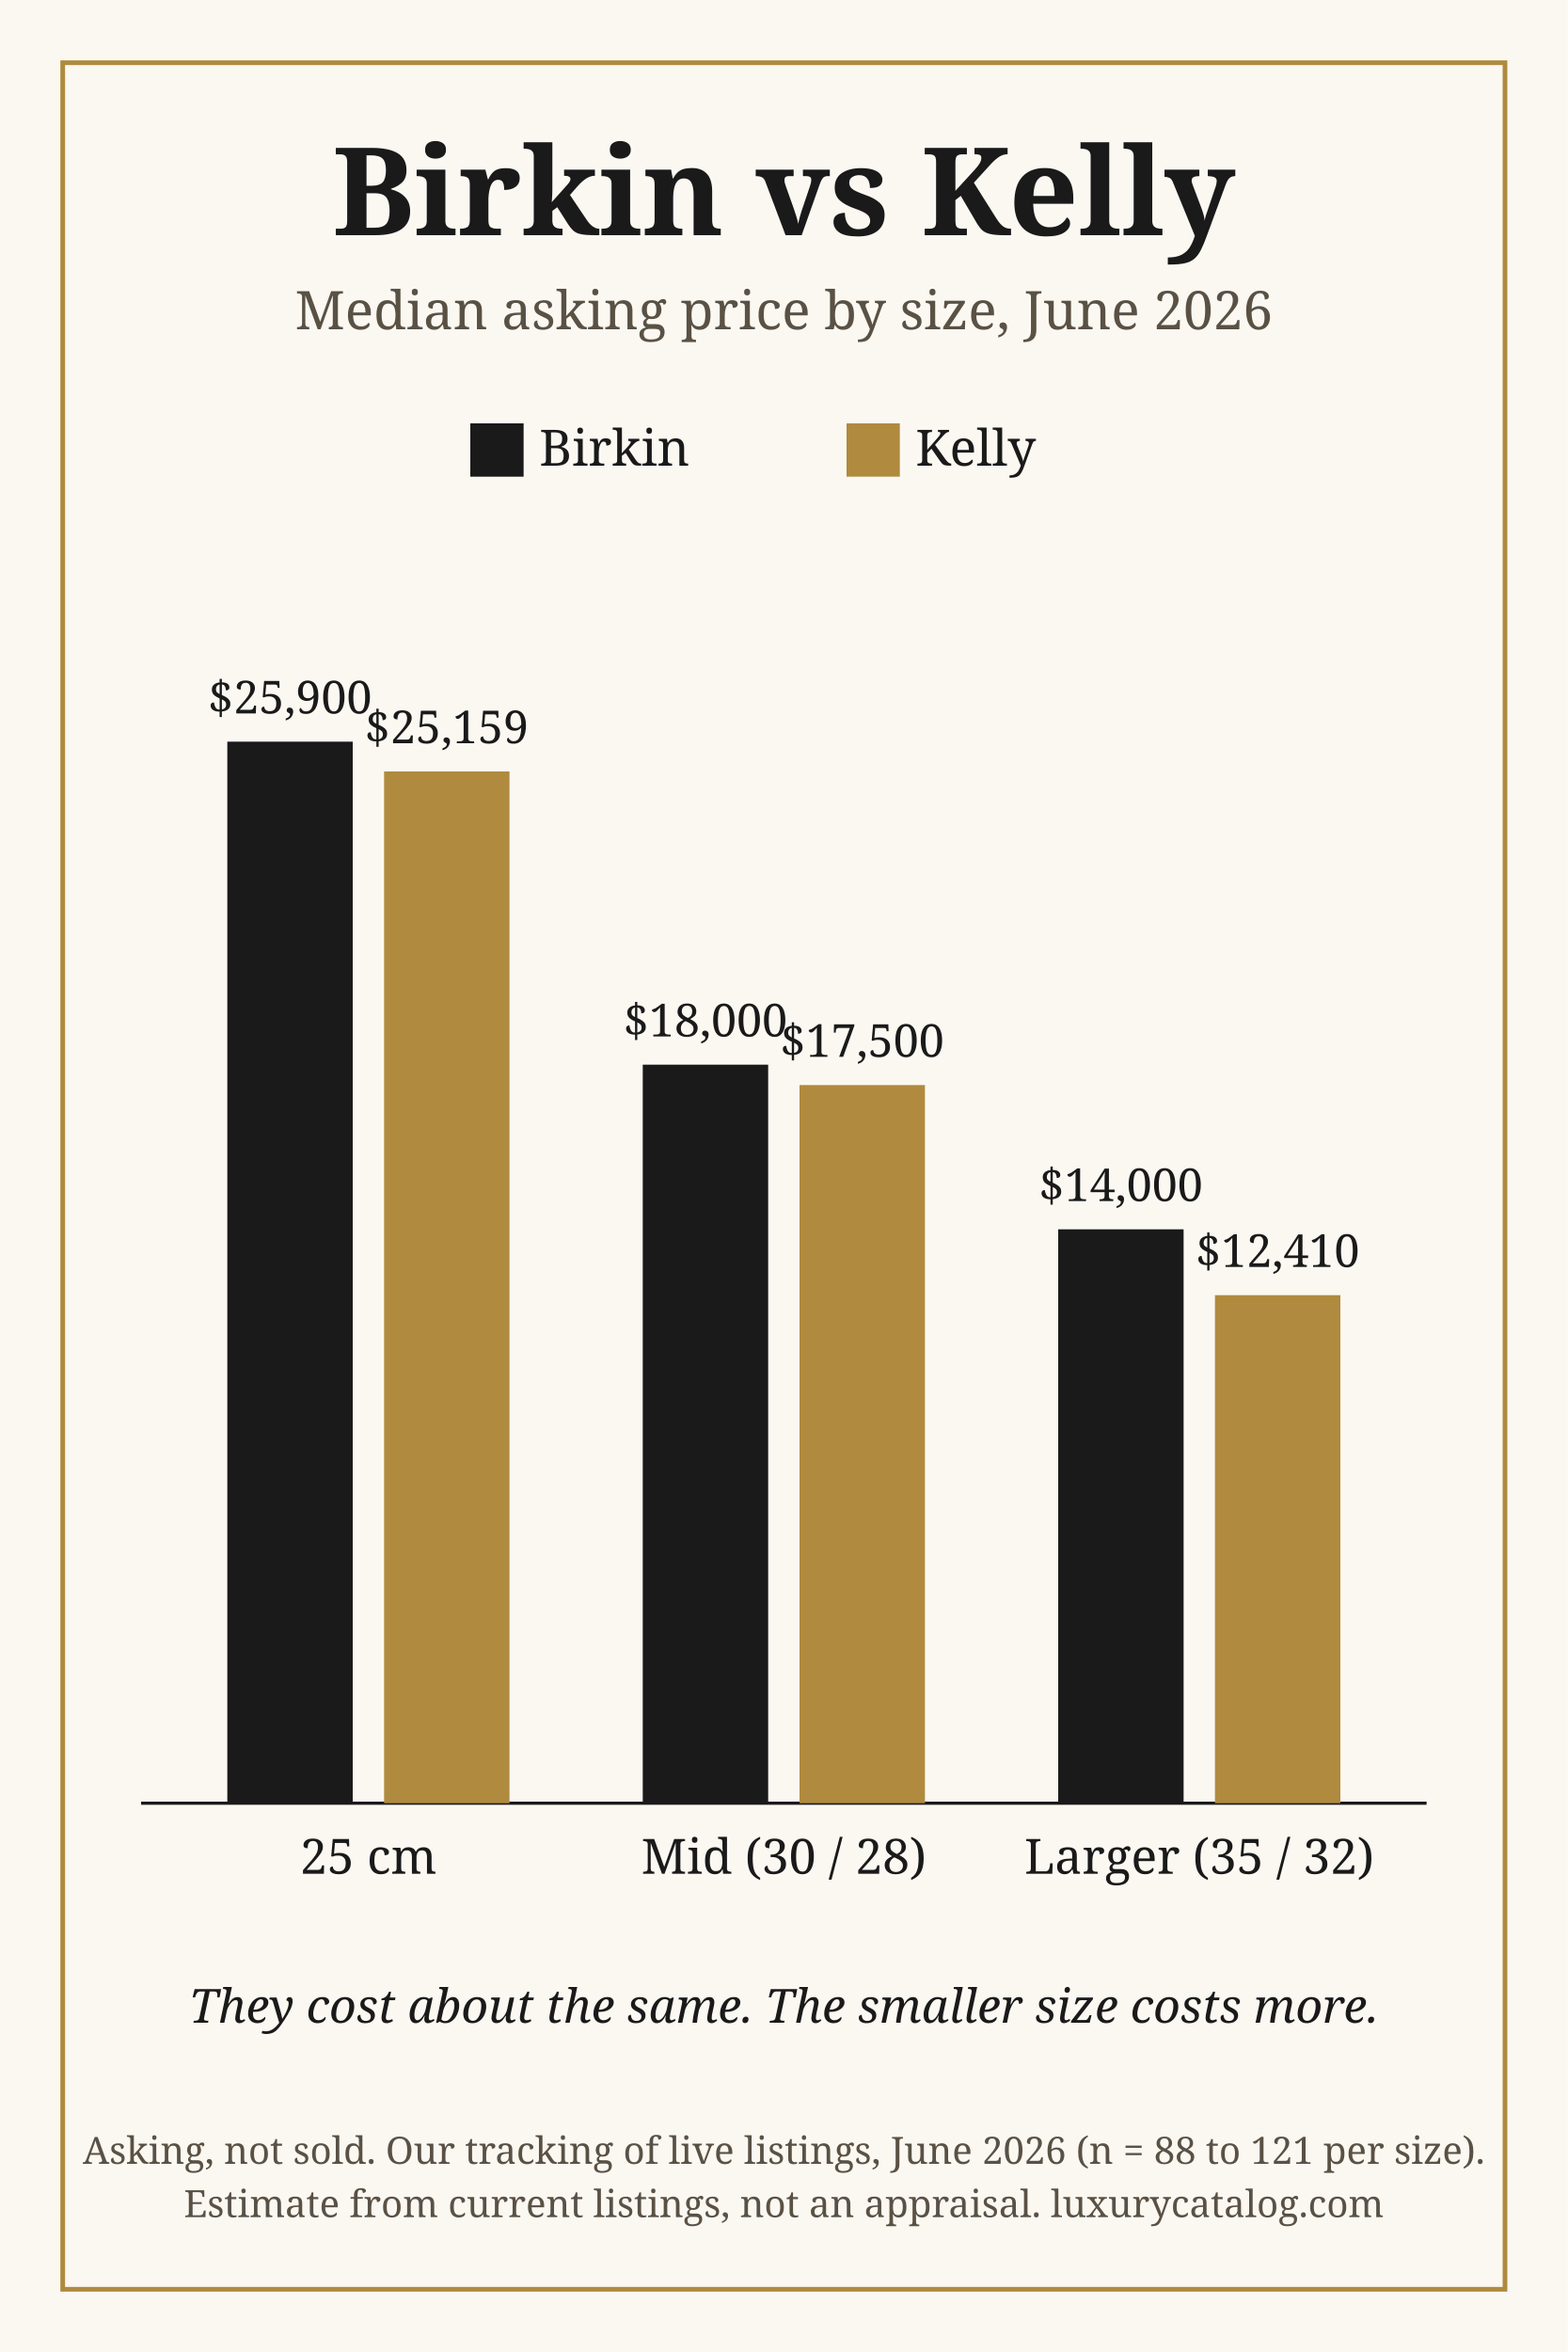
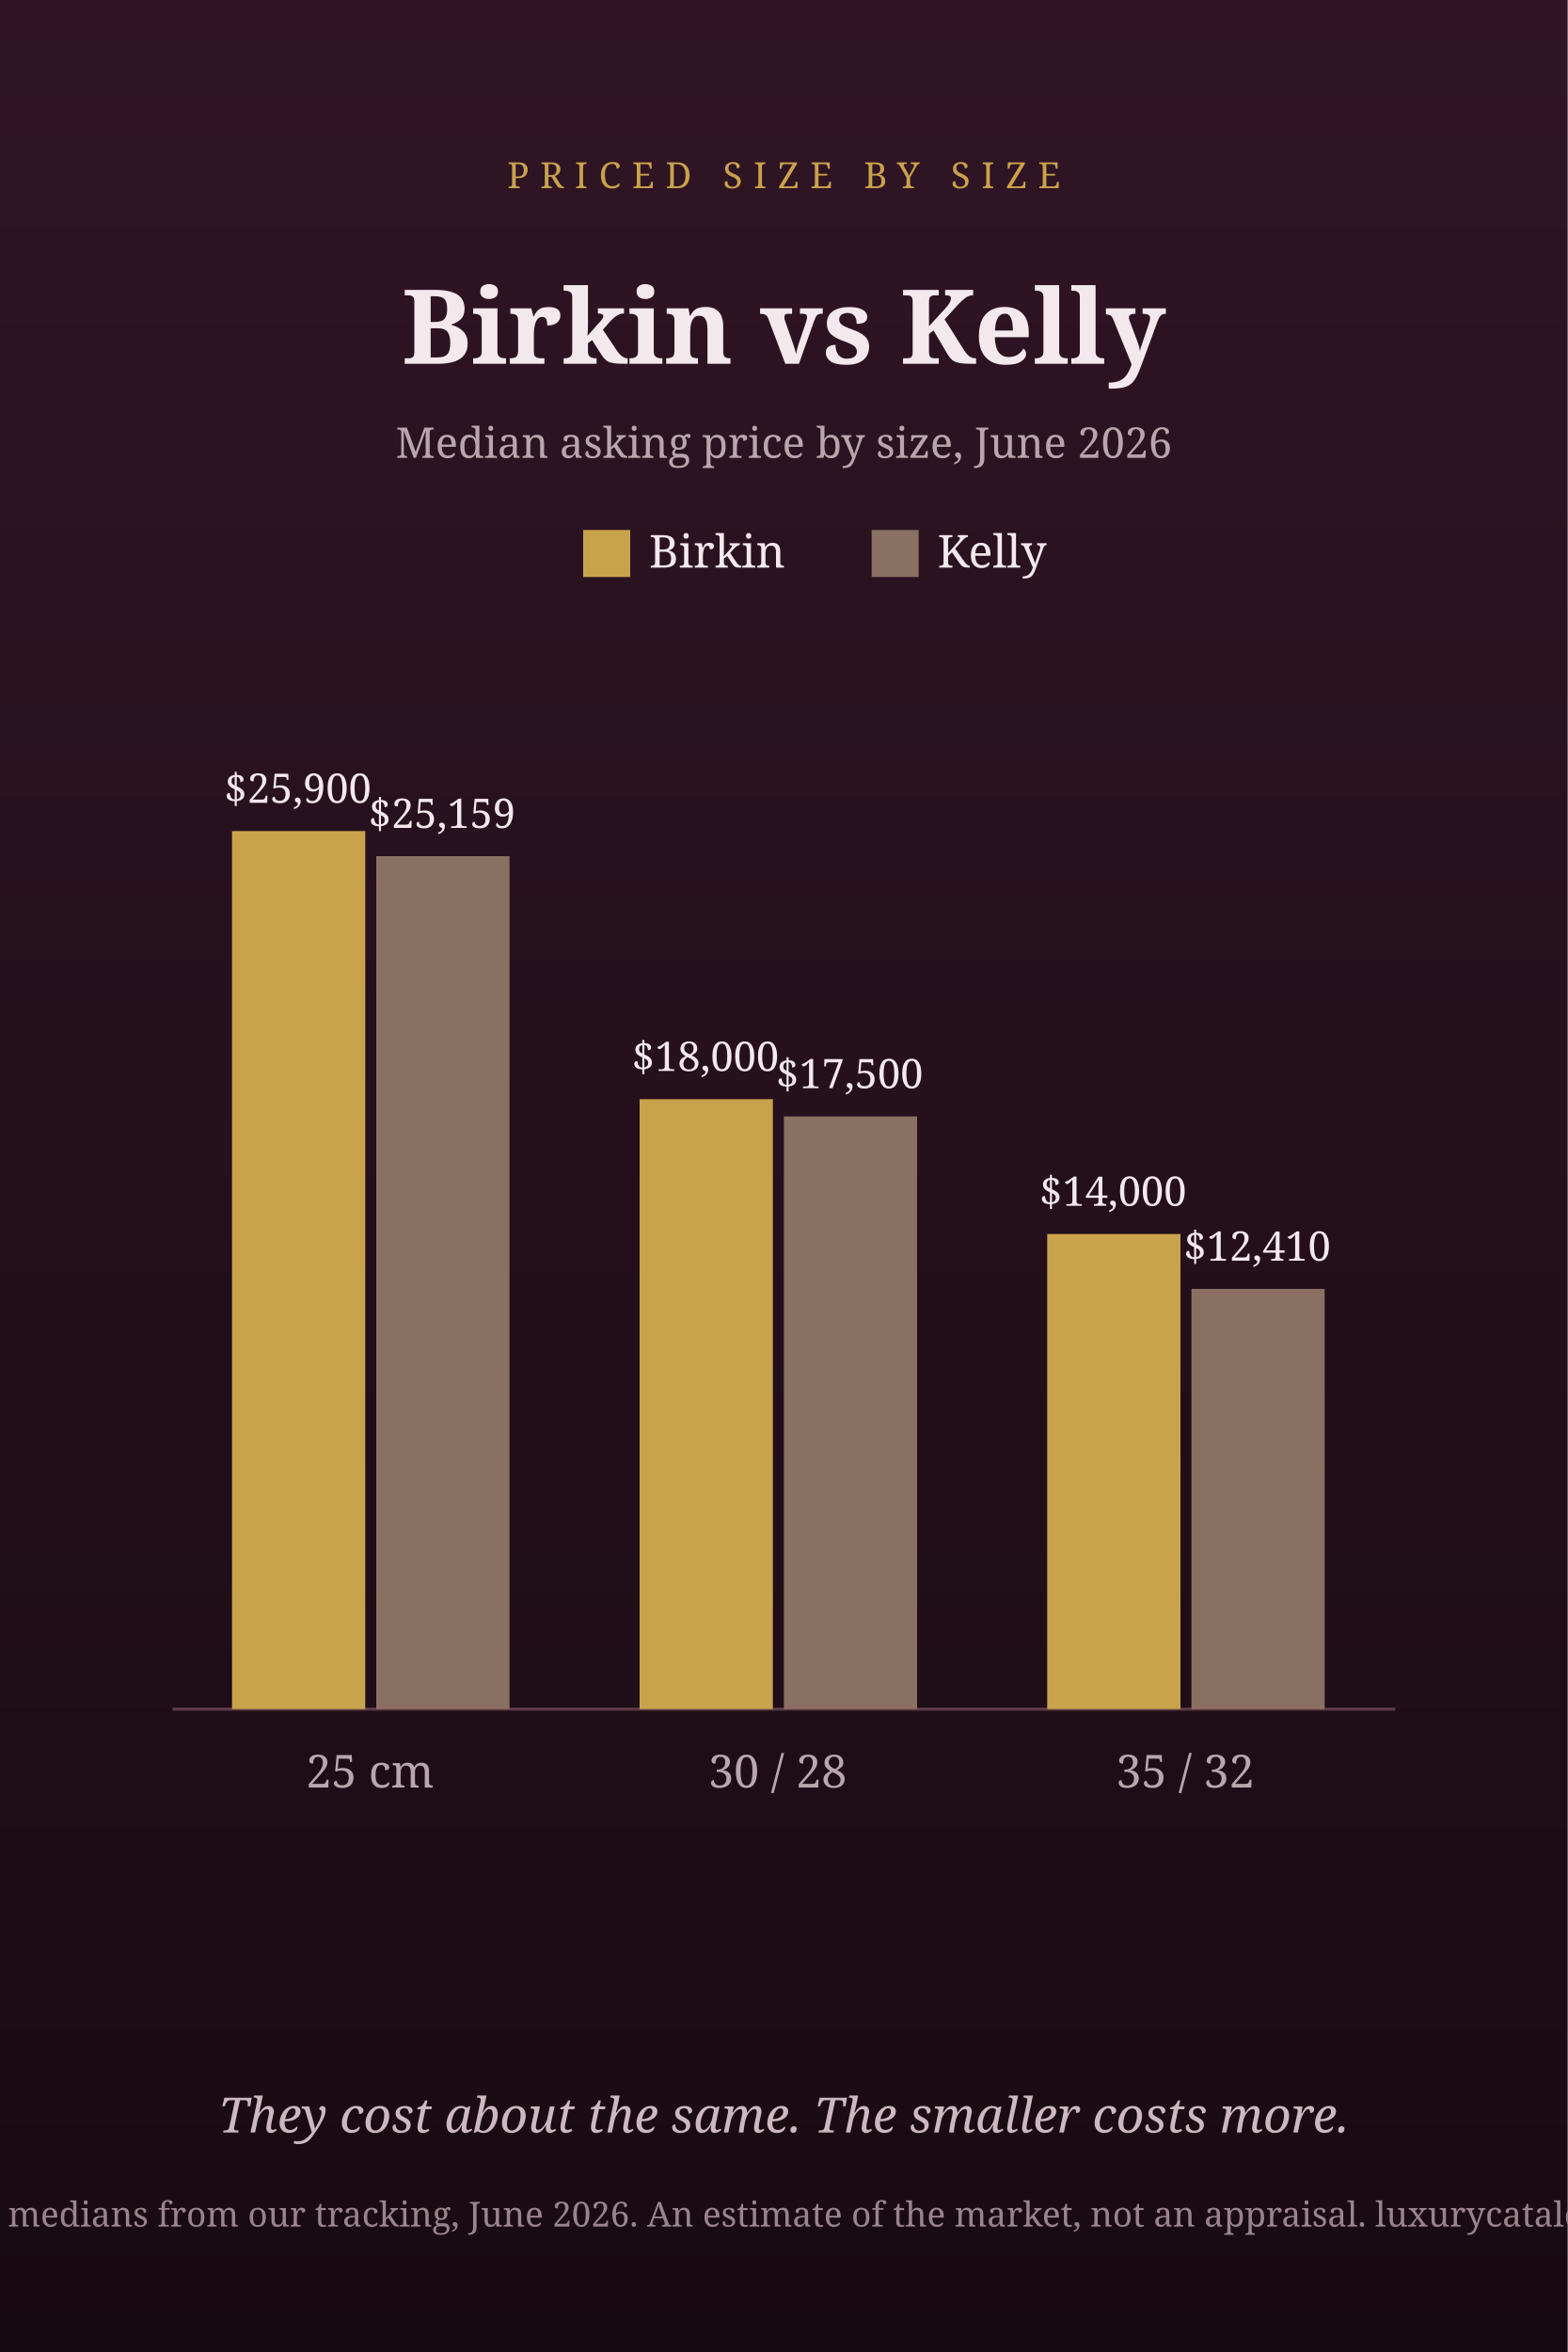
- <svg xmlns="http://www.w3.org/2000/svg" viewBox="0 0 1000 1500" role="img" aria-labelledby="t d">
-   <rect x="0" y="0" width="1000" height="1500" fill="#FBF8F2" />
-   <rect x="40" y="40" width="920" height="1420" fill="none" stroke="#B08A3E" stroke-width="3" />
-   <text x="500" y="150" text-anchor="middle" fill="#1A1A1A" font-family="Georgia, serif" font-size="78" font-weight="600">Birkin vs Kelly</text>
-   <text x="500" y="210" text-anchor="middle" fill="#5A5145" font-family="Georgia, serif" font-size="34">Median asking price by size, June 2026</text>
-   <rect x="300" y="270" width="34" height="34" fill="#1A1A1A" />
-   <text x="344" y="297" fill="#1A1A1A" font-family="Georgia, serif" font-size="32">Birkin</text>
-   <rect x="540" y="270" width="34" height="34" fill="#B08A3E" />
-   <text x="584" y="297" fill="#1A1A1A" font-family="Georgia, serif" font-size="32">Kelly</text>
-   <line x1="90" y1="1150" x2="910" y2="1150" stroke="#1A1A1A" stroke-width="2" />
-   <rect x="145" y="473" width="80" height="677" fill="#1A1A1A" />
-   <rect x="245" y="492" width="80" height="658" fill="#B08A3E" />
-   <rect x="410" y="679" width="80" height="471" fill="#1A1A1A" />
-   <rect x="510" y="692" width="80" height="458" fill="#B08A3E" />
-   <rect x="675" y="784" width="80" height="366" fill="#1A1A1A" />
-   <rect x="775" y="826" width="80" height="324" fill="#B08A3E" />
-   <g font-family="Georgia, serif" font-size="29" fill="#1A1A1A" text-anchor="middle">
-     <text x="185" y="455">$25,900</text>
-     <text x="285" y="474">$25,159</text>
-     <text x="450" y="661">$18,000</text>
-     <text x="550" y="674">$17,500</text>
-     <text x="715" y="766">$14,000</text>
-     <text x="815" y="808">$12,410</text>
+ <svg xmlns="http://www.w3.org/2000/svg" viewBox="0 0 1000 1500" role="img" aria-label="Birkin vs Kelly median asking price by size, June 2026">
+   <defs>
+     <linearGradient id="bg" x1="0" y1="0" x2="0" y2="1">
+       <stop offset="0" stop-color="#311525" />
+       <stop offset="1" stop-color="#180a11" />
+     </linearGradient>
+   </defs>
+   <rect x="0" y="0" width="1000" height="1500" fill="url(#bg)" />
+   <text x="500" y="120" text-anchor="middle" fill="#c9a24c" font-family="Georgia, serif" font-size="23" letter-spacing="7">PRICED SIZE BY SIZE</text>
+   <text x="500" y="232" text-anchor="middle" fill="#f3e9ec" font-family="Georgia, serif" font-size="66" font-weight="600">Birkin vs Kelly</text>
+   <text x="500" y="292" text-anchor="middle" fill="#b9a6ad" font-family="Georgia, serif" font-size="27">Median asking price by size, June 2026</text>
+   <rect x="372" y="338" width="30" height="30" fill="#c9a24c" />
+   <text x="414" y="362" fill="#f3e9ec" font-family="Georgia, serif" font-size="29">Birkin</text>
+   <rect x="556" y="338" width="30" height="30" fill="#8a6f63" />
+   <text x="598" y="362" fill="#f3e9ec" font-family="Georgia, serif" font-size="29">Kelly</text>
+   <line x1="110" y1="1090" x2="890" y2="1090" stroke="#5a3a46" stroke-width="2" />
+   <rect x="148" y="530" width="85" height="560" fill="#c9a24c" />
+   <rect x="240" y="546" width="85" height="544" fill="#8a6f63" />
+   <rect x="408" y="701" width="85" height="389" fill="#c9a24c" />
+   <rect x="500" y="712" width="85" height="378" fill="#8a6f63" />
+   <rect x="668" y="787" width="85" height="303" fill="#c9a24c" />
+   <rect x="760" y="822" width="85" height="268" fill="#8a6f63" />
+   <g font-family="Georgia, serif" font-size="26" fill="#f3e9ec" text-anchor="middle">
+     <text x="190" y="512">$25,900</text>
+     <text x="282" y="528">$25,159</text>
+     <text x="450" y="683">$18,000</text>
+     <text x="542" y="694">$17,500</text>
+     <text x="710" y="769">$14,000</text>
+     <text x="802" y="804">$12,410</text>
  </g>
-   <g font-family="Georgia, serif" font-size="31" fill="#1A1A1A" text-anchor="middle">
-     <text x="235" y="1195">25 cm</text>
-     <text x="500" y="1195">Mid (30 / 28)</text>
-     <text x="765" y="1195">Larger (35 / 32)</text>
+   <g font-family="Georgia, serif" font-size="29" fill="#b9a6ad" text-anchor="middle">
+     <text x="236" y="1140">25 cm</text>
+     <text x="496" y="1140">30 / 28</text>
+     <text x="756" y="1140">35 / 32</text>
  </g>
-   <text x="500" y="1290" text-anchor="middle" fill="#1A1A1A" font-family="Georgia, serif" font-size="30" font-style="italic">They cost about the same. The smaller size costs more.</text>
-   <text x="500" y="1380" text-anchor="middle" fill="#5A5145" font-family="Georgia, serif" font-size="24">Asking, not sold. Our tracking of live listings, June 2026 (n = 88 to 121 per size).</text>
-   <text x="500" y="1414" text-anchor="middle" fill="#5A5145" font-family="Georgia, serif" font-size="24">Estimate from current listings, not an appraisal. luxurycatalog.com</text>
+   <text x="500" y="1360" text-anchor="middle" fill="#cdb8c0" font-family="Georgia, serif" font-size="31" font-style="italic">They cost about the same. The smaller costs more.</text>
+   <text x="500" y="1420" text-anchor="middle" fill="#9a838c" font-family="Georgia, serif" font-size="22">Asking medians from our tracking, June 2026. An estimate of the market, not an appraisal. luxurycatalog.com</text>
</svg>
